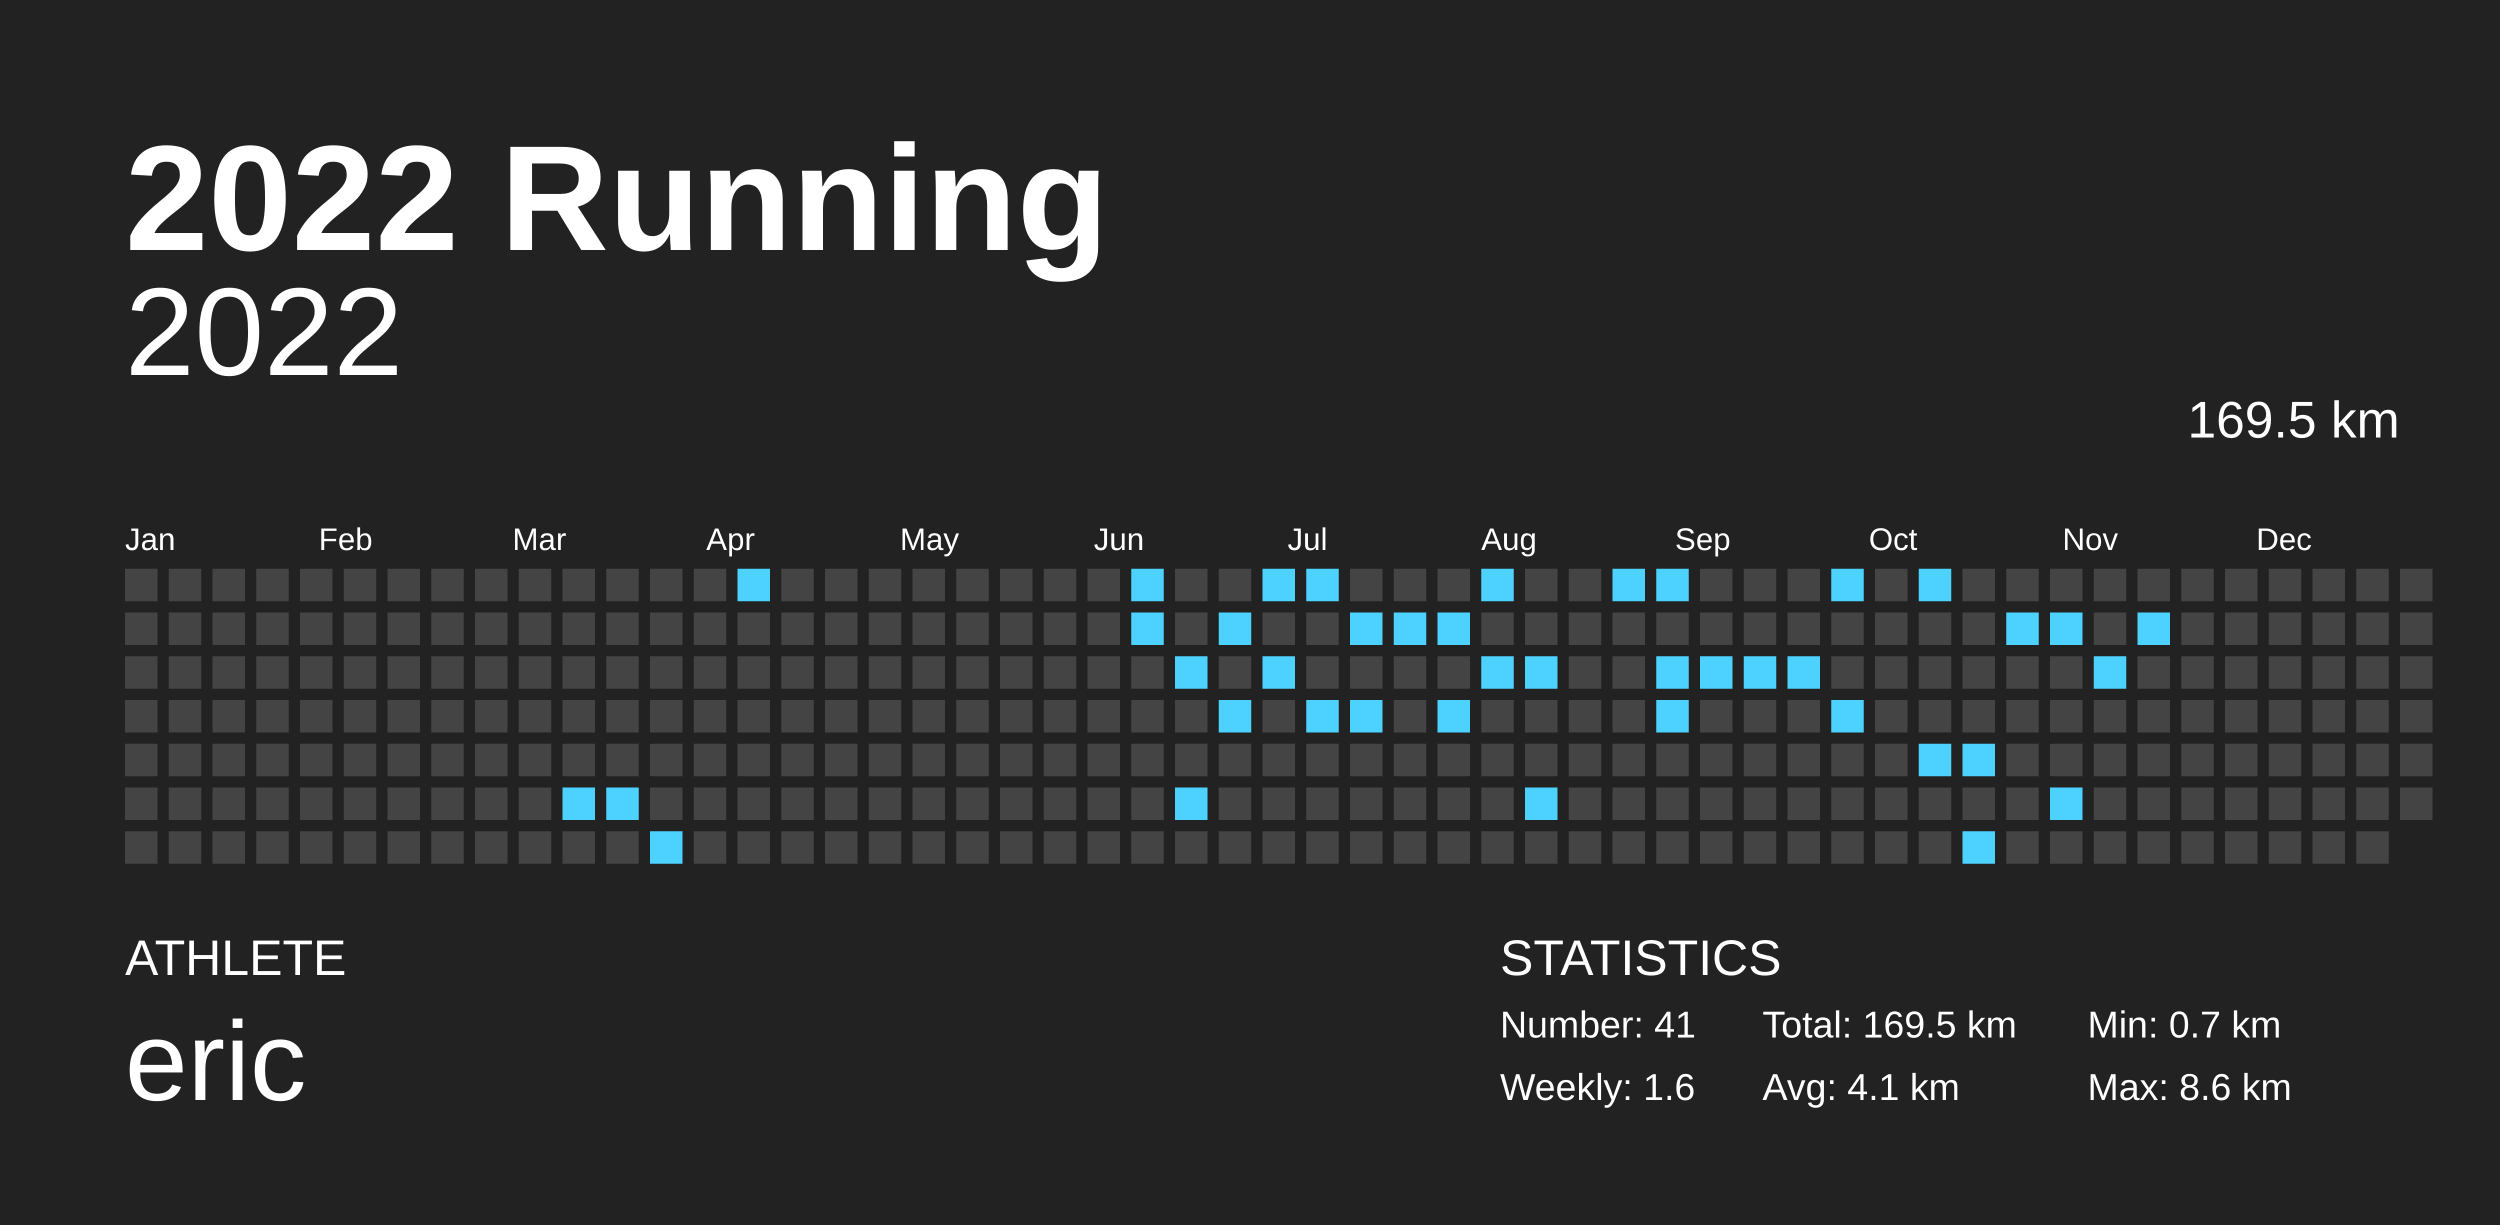
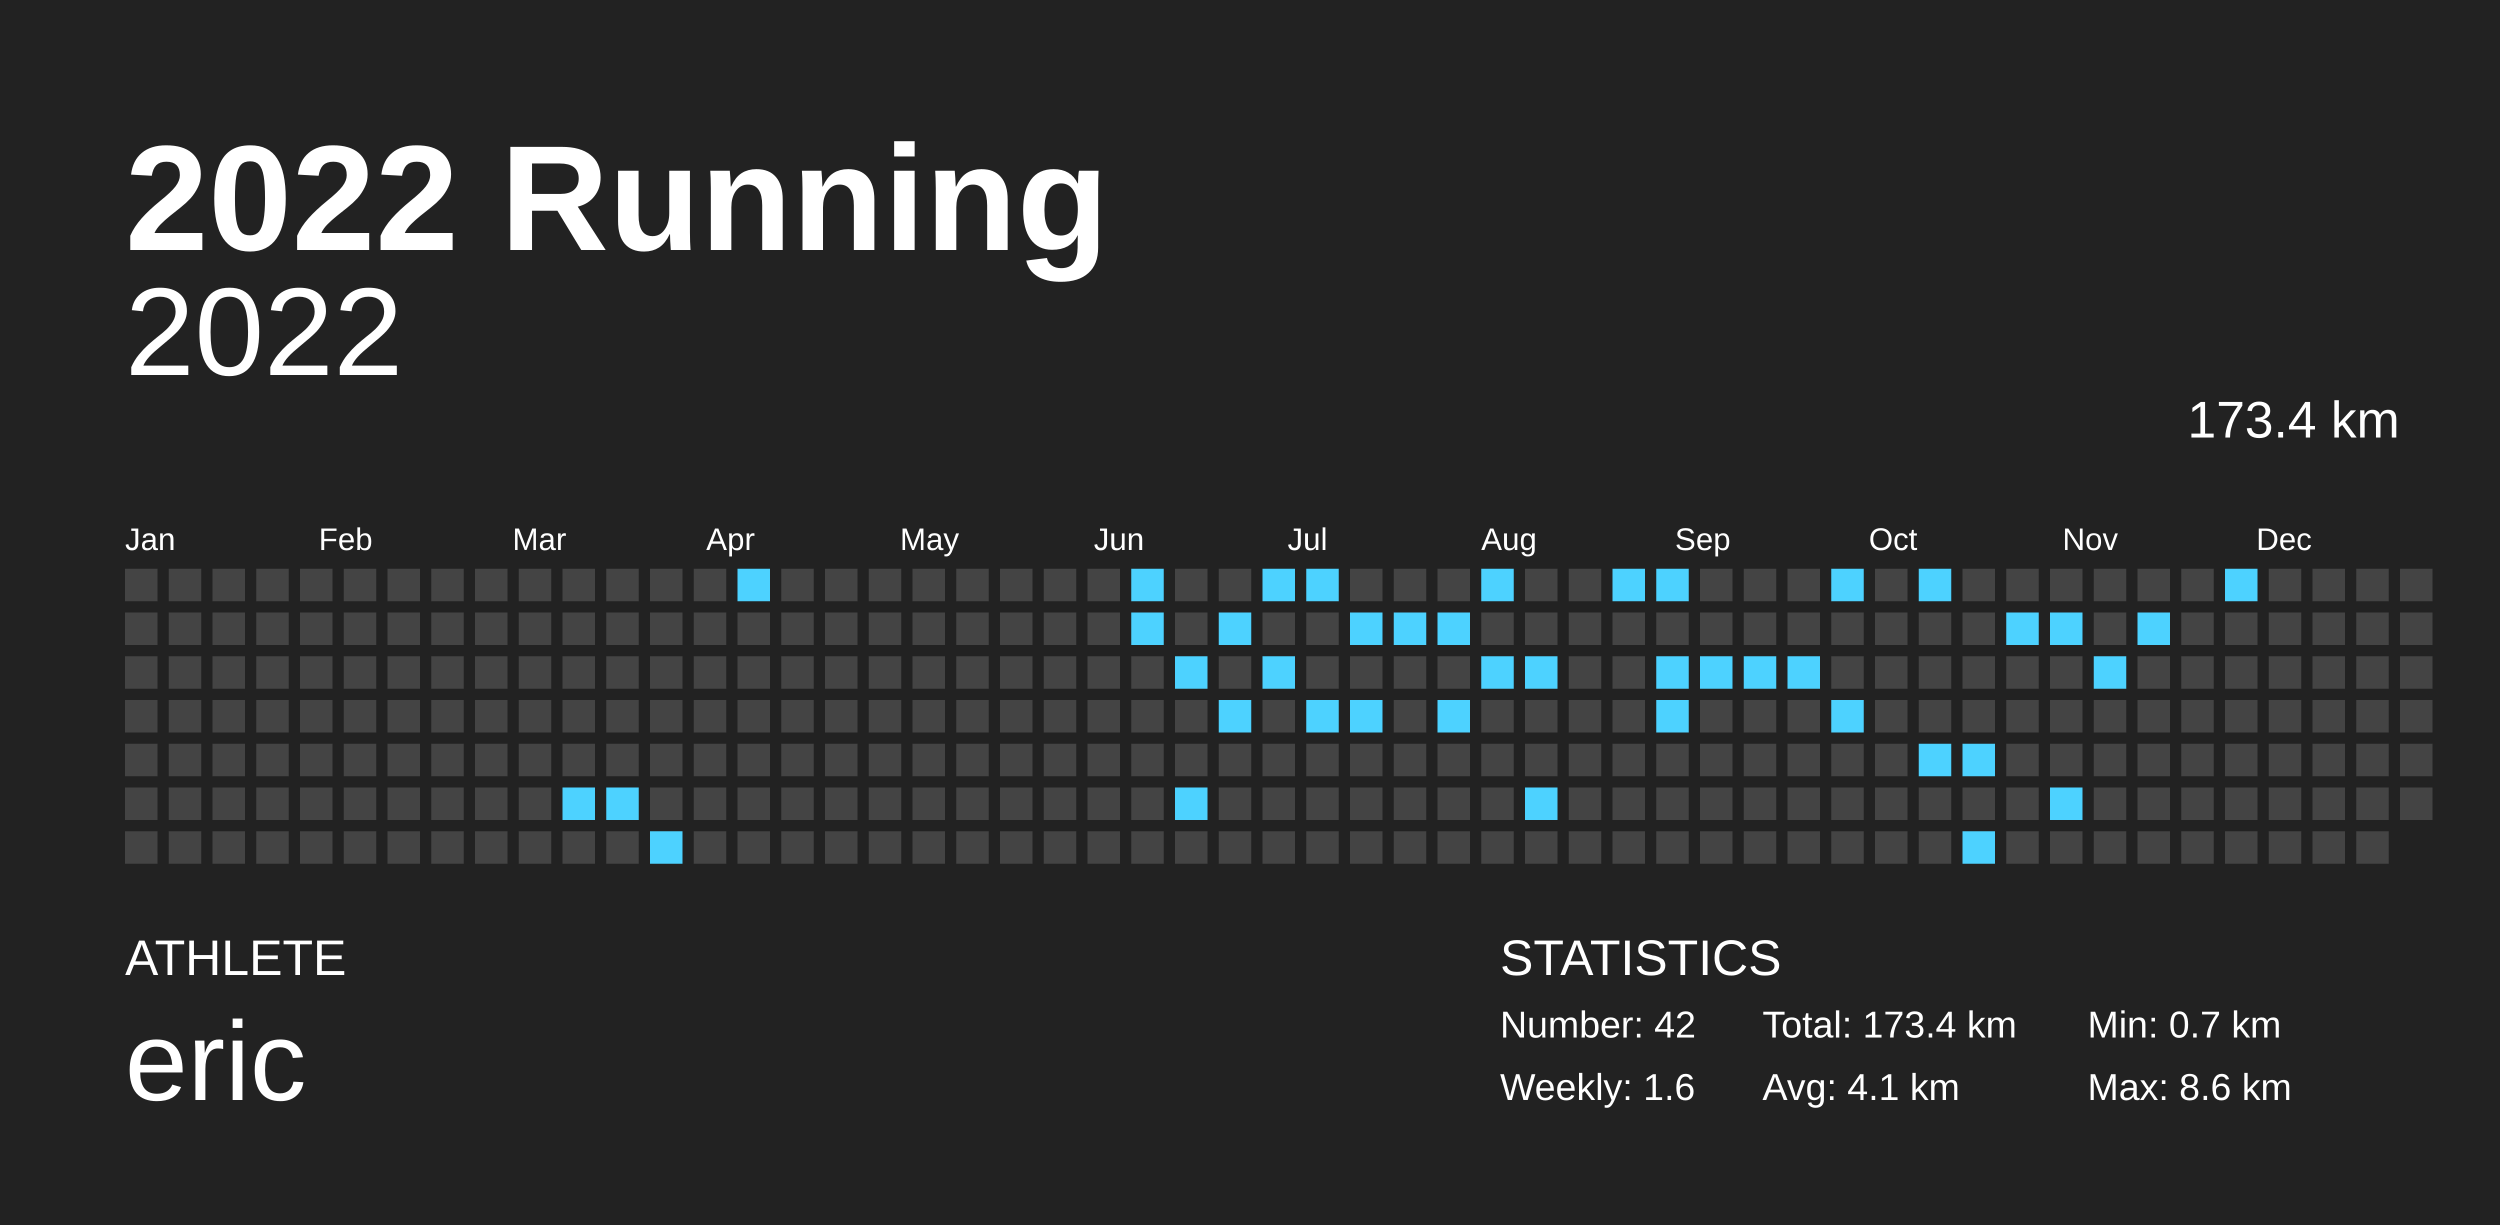
<svg xmlns="http://www.w3.org/2000/svg" baseProfile="full" height="98mm" version="1.1" viewBox="0,0,200,98" width="200mm">
  <defs />
  <rect fill="#222222" height="98" width="200" x="0" y="0" />
  <text fill="#FFFFFF" style="font-size:12px; font-family:Arial; font-weight:bold;" x="10" y="20">2022 Running</text>
  <text fill="#FFFFFF" style="font-size:4px; font-family:Arial" x="10" y="78">ATHLETE</text>
  <text fill="#FFFFFF" style="font-size:9px; font-family:Arial" x="10" y="88">eric</text>
  <text fill="#FFFFFF" style="font-size:4px; font-family:Arial" x="120" y="78">STATISTICS</text>
-   <text fill="#FFFFFF" style="font-size:3px; font-family:Arial" x="120" y="83">Number: 41</text>
+   <text fill="#FFFFFF" style="font-size:3px; font-family:Arial" x="120" y="83">Number: 42</text>
  <text fill="#FFFFFF" style="font-size:3px; font-family:Arial" x="120" y="88">Weekly: 1.6</text>
-   <text fill="#FFFFFF" style="font-size:3px; font-family:Arial" x="141" y="83">Total: 169.5 km</text>
+   <text fill="#FFFFFF" style="font-size:3px; font-family:Arial" x="141" y="83">Total: 173.4 km</text>
  <text fill="#FFFFFF" style="font-size:3px; font-family:Arial" x="141" y="88">Avg: 4.1 km</text>
  <text fill="#FFFFFF" style="font-size:3px; font-family:Arial" x="167" y="83">Min: 0.7 km</text>
  <text fill="#FFFFFF" style="font-size:3px; font-family:Arial" x="167" y="88">Max: 8.6 km</text>
  <text alignment-baseline="hanging" fill="#FFFFFF" style="font-size:10.0px; font-family:Arial;" x="10" y="30">2022</text>
-   <text alignment-baseline="hanging" fill="#FFFFFF" style="font-size:4.125px; font-family:Arial;" x="175" y="35">169.5 km</text>
+   <text alignment-baseline="hanging" fill="#FFFFFF" style="font-size:4.125px; font-family:Arial;" x="175" y="35">173.4 km</text>
  <text fill="#FFFFFF" style="font-size:2.5px; font-family:Arial" x="10.0" y="44">Jan</text>
  <text fill="#FFFFFF" style="font-size:2.5px; font-family:Arial" x="25.5" y="44">Feb</text>
  <text fill="#FFFFFF" style="font-size:2.5px; font-family:Arial" x="41.0" y="44">Mar</text>
  <text fill="#FFFFFF" style="font-size:2.5px; font-family:Arial" x="56.5" y="44">Apr</text>
  <text fill="#FFFFFF" style="font-size:2.5px; font-family:Arial" x="72.0" y="44">May</text>
  <text fill="#FFFFFF" style="font-size:2.5px; font-family:Arial" x="87.5" y="44">Jun</text>
  <text fill="#FFFFFF" style="font-size:2.5px; font-family:Arial" x="103.0" y="44">Jul</text>
  <text fill="#FFFFFF" style="font-size:2.5px; font-family:Arial" x="118.5" y="44">Aug</text>
  <text fill="#FFFFFF" style="font-size:2.5px; font-family:Arial" x="134.0" y="44">Sep</text>
  <text fill="#FFFFFF" style="font-size:2.5px; font-family:Arial" x="149.5" y="44">Oct</text>
  <text fill="#FFFFFF" style="font-size:2.5px; font-family:Arial" x="165.0" y="44">Nov</text>
  <text fill="#FFFFFF" style="font-size:2.5px; font-family:Arial" x="180.5" y="44">Dec</text>
  <rect fill="#444444" height="2.6" width="2.6" x="10.0" y="45.5" />
  <rect fill="#444444" height="2.6" width="2.6" x="10.0" y="49.0" />
  <rect fill="#444444" height="2.6" width="2.6" x="10.0" y="52.5" />
  <rect fill="#444444" height="2.6" width="2.6" x="10.0" y="56.0" />
  <rect fill="#444444" height="2.6" width="2.6" x="10.0" y="59.5" />
  <rect fill="#444444" height="2.6" width="2.6" x="10.0" y="63.0" />
  <rect fill="#444444" height="2.6" width="2.6" x="10.0" y="66.5" />
  <rect fill="#444444" height="2.6" width="2.6" x="13.5" y="45.5" />
  <rect fill="#444444" height="2.6" width="2.6" x="13.5" y="49.0" />
  <rect fill="#444444" height="2.6" width="2.6" x="13.5" y="52.5" />
  <rect fill="#444444" height="2.6" width="2.6" x="13.5" y="56.0" />
  <rect fill="#444444" height="2.6" width="2.6" x="13.5" y="59.5" />
  <rect fill="#444444" height="2.6" width="2.6" x="13.5" y="63.0" />
  <rect fill="#444444" height="2.6" width="2.6" x="13.5" y="66.5" />
  <rect fill="#444444" height="2.6" width="2.6" x="17.0" y="45.5" />
  <rect fill="#444444" height="2.6" width="2.6" x="17.0" y="49.0" />
  <rect fill="#444444" height="2.6" width="2.6" x="17.0" y="52.5" />
  <rect fill="#444444" height="2.6" width="2.6" x="17.0" y="56.0" />
  <rect fill="#444444" height="2.6" width="2.6" x="17.0" y="59.5" />
  <rect fill="#444444" height="2.6" width="2.6" x="17.0" y="63.0" />
  <rect fill="#444444" height="2.6" width="2.6" x="17.0" y="66.5" />
  <rect fill="#444444" height="2.6" width="2.6" x="20.5" y="45.5" />
  <rect fill="#444444" height="2.6" width="2.6" x="20.5" y="49.0" />
  <rect fill="#444444" height="2.6" width="2.6" x="20.5" y="52.5" />
  <rect fill="#444444" height="2.6" width="2.6" x="20.5" y="56.0" />
  <rect fill="#444444" height="2.6" width="2.6" x="20.5" y="59.5" />
  <rect fill="#444444" height="2.6" width="2.6" x="20.5" y="63.0" />
  <rect fill="#444444" height="2.6" width="2.6" x="20.5" y="66.5" />
  <rect fill="#444444" height="2.6" width="2.6" x="24.0" y="45.5" />
  <rect fill="#444444" height="2.6" width="2.6" x="24.0" y="49.0" />
  <rect fill="#444444" height="2.6" width="2.6" x="24.0" y="52.5" />
  <rect fill="#444444" height="2.6" width="2.6" x="24.0" y="56.0" />
  <rect fill="#444444" height="2.6" width="2.6" x="24.0" y="59.5" />
  <rect fill="#444444" height="2.6" width="2.6" x="24.0" y="63.0" />
  <rect fill="#444444" height="2.6" width="2.6" x="24.0" y="66.5" />
  <rect fill="#444444" height="2.6" width="2.6" x="27.5" y="45.5" />
  <rect fill="#444444" height="2.6" width="2.6" x="27.5" y="49.0" />
  <rect fill="#444444" height="2.6" width="2.6" x="27.5" y="52.5" />
  <rect fill="#444444" height="2.6" width="2.6" x="27.5" y="56.0" />
  <rect fill="#444444" height="2.6" width="2.6" x="27.5" y="59.5" />
  <rect fill="#444444" height="2.6" width="2.6" x="27.5" y="63.0" />
  <rect fill="#444444" height="2.6" width="2.6" x="27.5" y="66.5" />
  <rect fill="#444444" height="2.6" width="2.6" x="31.0" y="45.5" />
  <rect fill="#444444" height="2.6" width="2.6" x="31.0" y="49.0" />
  <rect fill="#444444" height="2.6" width="2.6" x="31.0" y="52.5" />
  <rect fill="#444444" height="2.6" width="2.6" x="31.0" y="56.0" />
  <rect fill="#444444" height="2.6" width="2.6" x="31.0" y="59.5" />
  <rect fill="#444444" height="2.6" width="2.6" x="31.0" y="63.0" />
  <rect fill="#444444" height="2.6" width="2.6" x="31.0" y="66.5" />
  <rect fill="#444444" height="2.6" width="2.6" x="34.5" y="45.5" />
  <rect fill="#444444" height="2.6" width="2.6" x="34.5" y="49.0" />
  <rect fill="#444444" height="2.6" width="2.6" x="34.5" y="52.5" />
  <rect fill="#444444" height="2.6" width="2.6" x="34.5" y="56.0" />
  <rect fill="#444444" height="2.6" width="2.6" x="34.5" y="59.5" />
  <rect fill="#444444" height="2.6" width="2.6" x="34.5" y="63.0" />
  <rect fill="#444444" height="2.6" width="2.6" x="34.5" y="66.5" />
  <rect fill="#444444" height="2.6" width="2.6" x="38.0" y="45.5" />
  <rect fill="#444444" height="2.6" width="2.6" x="38.0" y="49.0" />
  <rect fill="#444444" height="2.6" width="2.6" x="38.0" y="52.5" />
  <rect fill="#444444" height="2.6" width="2.6" x="38.0" y="56.0" />
  <rect fill="#444444" height="2.6" width="2.6" x="38.0" y="59.5" />
  <rect fill="#444444" height="2.6" width="2.6" x="38.0" y="63.0" />
  <rect fill="#444444" height="2.6" width="2.6" x="38.0" y="66.5" />
  <rect fill="#444444" height="2.6" width="2.6" x="41.5" y="45.5" />
  <rect fill="#444444" height="2.6" width="2.6" x="41.5" y="49.0" />
  <rect fill="#444444" height="2.6" width="2.6" x="41.5" y="52.5" />
  <rect fill="#444444" height="2.6" width="2.6" x="41.5" y="56.0" />
  <rect fill="#444444" height="2.6" width="2.6" x="41.5" y="59.5" />
  <rect fill="#444444" height="2.6" width="2.6" x="41.5" y="63.0" />
  <rect fill="#444444" height="2.6" width="2.6" x="41.5" y="66.5" />
  <rect fill="#444444" height="2.6" width="2.6" x="45.0" y="45.5" />
  <rect fill="#444444" height="2.6" width="2.6" x="45.0" y="49.0" />
  <rect fill="#444444" height="2.6" width="2.6" x="45.0" y="52.5" />
  <rect fill="#444444" height="2.6" width="2.6" x="45.0" y="56.0" />
  <rect fill="#444444" height="2.6" width="2.6" x="45.0" y="59.5" />
  <rect fill="#4dd2ff" height="2.6" width="2.6" x="45.0" y="63.0" />
  <rect fill="#444444" height="2.6" width="2.6" x="45.0" y="66.5" />
  <rect fill="#444444" height="2.6" width="2.6" x="48.5" y="45.5" />
  <rect fill="#444444" height="2.6" width="2.6" x="48.5" y="49.0" />
  <rect fill="#444444" height="2.6" width="2.6" x="48.5" y="52.5" />
  <rect fill="#444444" height="2.6" width="2.6" x="48.5" y="56.0" />
  <rect fill="#444444" height="2.6" width="2.6" x="48.5" y="59.5" />
  <rect fill="#4dd2ff" height="2.6" width="2.6" x="48.5" y="63.0" />
  <rect fill="#444444" height="2.6" width="2.6" x="48.5" y="66.5" />
  <rect fill="#444444" height="2.6" width="2.6" x="52.0" y="45.5" />
  <rect fill="#444444" height="2.6" width="2.6" x="52.0" y="49.0" />
  <rect fill="#444444" height="2.6" width="2.6" x="52.0" y="52.5" />
  <rect fill="#444444" height="2.6" width="2.6" x="52.0" y="56.0" />
  <rect fill="#444444" height="2.6" width="2.6" x="52.0" y="59.5" />
  <rect fill="#444444" height="2.6" width="2.6" x="52.0" y="63.0" />
  <rect fill="#4dd2ff" height="2.6" width="2.6" x="52.0" y="66.5" />
  <rect fill="#444444" height="2.6" width="2.6" x="55.5" y="45.5" />
  <rect fill="#444444" height="2.6" width="2.6" x="55.5" y="49.0" />
  <rect fill="#444444" height="2.6" width="2.6" x="55.5" y="52.5" />
  <rect fill="#444444" height="2.6" width="2.6" x="55.5" y="56.0" />
  <rect fill="#444444" height="2.6" width="2.6" x="55.5" y="59.5" />
  <rect fill="#444444" height="2.6" width="2.6" x="55.5" y="63.0" />
  <rect fill="#444444" height="2.6" width="2.6" x="55.5" y="66.5" />
  <rect fill="#4dd2ff" height="2.6" width="2.6" x="59.0" y="45.5" />
  <rect fill="#444444" height="2.6" width="2.6" x="59.0" y="49.0" />
  <rect fill="#444444" height="2.6" width="2.6" x="59.0" y="52.5" />
  <rect fill="#444444" height="2.6" width="2.6" x="59.0" y="56.0" />
  <rect fill="#444444" height="2.6" width="2.6" x="59.0" y="59.5" />
  <rect fill="#444444" height="2.6" width="2.6" x="59.0" y="63.0" />
  <rect fill="#444444" height="2.6" width="2.6" x="59.0" y="66.5" />
  <rect fill="#444444" height="2.6" width="2.6" x="62.5" y="45.5" />
  <rect fill="#444444" height="2.6" width="2.6" x="62.5" y="49.0" />
  <rect fill="#444444" height="2.6" width="2.6" x="62.5" y="52.5" />
  <rect fill="#444444" height="2.6" width="2.6" x="62.5" y="56.0" />
  <rect fill="#444444" height="2.6" width="2.6" x="62.5" y="59.5" />
  <rect fill="#444444" height="2.6" width="2.6" x="62.5" y="63.0" />
  <rect fill="#444444" height="2.6" width="2.6" x="62.5" y="66.5" />
  <rect fill="#444444" height="2.6" width="2.6" x="66.0" y="45.5" />
  <rect fill="#444444" height="2.6" width="2.6" x="66.0" y="49.0" />
  <rect fill="#444444" height="2.6" width="2.6" x="66.0" y="52.5" />
  <rect fill="#444444" height="2.6" width="2.6" x="66.0" y="56.0" />
  <rect fill="#444444" height="2.6" width="2.6" x="66.0" y="59.5" />
  <rect fill="#444444" height="2.6" width="2.6" x="66.0" y="63.0" />
  <rect fill="#444444" height="2.6" width="2.6" x="66.0" y="66.5" />
  <rect fill="#444444" height="2.6" width="2.6" x="69.5" y="45.5" />
  <rect fill="#444444" height="2.6" width="2.6" x="69.5" y="49.0" />
  <rect fill="#444444" height="2.6" width="2.6" x="69.5" y="52.5" />
  <rect fill="#444444" height="2.6" width="2.6" x="69.5" y="56.0" />
  <rect fill="#444444" height="2.6" width="2.6" x="69.5" y="59.5" />
  <rect fill="#444444" height="2.6" width="2.6" x="69.5" y="63.0" />
  <rect fill="#444444" height="2.6" width="2.6" x="69.5" y="66.5" />
  <rect fill="#444444" height="2.6" width="2.6" x="73.0" y="45.5" />
  <rect fill="#444444" height="2.6" width="2.6" x="73.0" y="49.0" />
  <rect fill="#444444" height="2.6" width="2.6" x="73.0" y="52.5" />
  <rect fill="#444444" height="2.6" width="2.6" x="73.0" y="56.0" />
  <rect fill="#444444" height="2.6" width="2.6" x="73.0" y="59.5" />
  <rect fill="#444444" height="2.6" width="2.6" x="73.0" y="63.0" />
  <rect fill="#444444" height="2.6" width="2.6" x="73.0" y="66.5" />
  <rect fill="#444444" height="2.6" width="2.6" x="76.5" y="45.5" />
  <rect fill="#444444" height="2.6" width="2.6" x="76.5" y="49.0" />
  <rect fill="#444444" height="2.6" width="2.6" x="76.5" y="52.5" />
  <rect fill="#444444" height="2.6" width="2.6" x="76.5" y="56.0" />
  <rect fill="#444444" height="2.6" width="2.6" x="76.5" y="59.5" />
  <rect fill="#444444" height="2.6" width="2.6" x="76.5" y="63.0" />
  <rect fill="#444444" height="2.6" width="2.6" x="76.5" y="66.5" />
  <rect fill="#444444" height="2.6" width="2.6" x="80.0" y="45.5" />
  <rect fill="#444444" height="2.6" width="2.6" x="80.0" y="49.0" />
  <rect fill="#444444" height="2.6" width="2.6" x="80.0" y="52.5" />
  <rect fill="#444444" height="2.6" width="2.6" x="80.0" y="56.0" />
  <rect fill="#444444" height="2.6" width="2.6" x="80.0" y="59.5" />
  <rect fill="#444444" height="2.6" width="2.6" x="80.0" y="63.0" />
  <rect fill="#444444" height="2.6" width="2.6" x="80.0" y="66.5" />
  <rect fill="#444444" height="2.6" width="2.6" x="83.5" y="45.5" />
  <rect fill="#444444" height="2.6" width="2.6" x="83.5" y="49.0" />
  <rect fill="#444444" height="2.6" width="2.6" x="83.5" y="52.5" />
  <rect fill="#444444" height="2.6" width="2.6" x="83.5" y="56.0" />
  <rect fill="#444444" height="2.6" width="2.6" x="83.5" y="59.5" />
  <rect fill="#444444" height="2.6" width="2.6" x="83.5" y="63.0" />
  <rect fill="#444444" height="2.6" width="2.6" x="83.5" y="66.5" />
  <rect fill="#444444" height="2.6" width="2.6" x="87.0" y="45.5" />
  <rect fill="#444444" height="2.6" width="2.6" x="87.0" y="49.0" />
  <rect fill="#444444" height="2.6" width="2.6" x="87.0" y="52.5" />
  <rect fill="#444444" height="2.6" width="2.6" x="87.0" y="56.0" />
  <rect fill="#444444" height="2.6" width="2.6" x="87.0" y="59.5" />
  <rect fill="#444444" height="2.6" width="2.6" x="87.0" y="63.0" />
  <rect fill="#444444" height="2.6" width="2.6" x="87.0" y="66.5" />
  <rect fill="#4dd2ff" height="2.6" width="2.6" x="90.5" y="45.5" />
  <rect fill="#4dd2ff" height="2.6" width="2.6" x="90.5" y="49.0" />
  <rect fill="#444444" height="2.6" width="2.6" x="90.5" y="52.5" />
  <rect fill="#444444" height="2.6" width="2.6" x="90.5" y="56.0" />
  <rect fill="#444444" height="2.6" width="2.6" x="90.5" y="59.5" />
  <rect fill="#444444" height="2.6" width="2.6" x="90.5" y="63.0" />
  <rect fill="#444444" height="2.6" width="2.6" x="90.5" y="66.5" />
  <rect fill="#444444" height="2.6" width="2.6" x="94.0" y="45.5" />
  <rect fill="#444444" height="2.6" width="2.6" x="94.0" y="49.0" />
  <rect fill="#4dd2ff" height="2.6" width="2.6" x="94.0" y="52.5" />
  <rect fill="#444444" height="2.6" width="2.6" x="94.0" y="56.0" />
  <rect fill="#444444" height="2.6" width="2.6" x="94.0" y="59.5" />
  <rect fill="#4dd2ff" height="2.6" width="2.6" x="94.0" y="63.0" />
  <rect fill="#444444" height="2.6" width="2.6" x="94.0" y="66.5" />
  <rect fill="#444444" height="2.6" width="2.6" x="97.5" y="45.5" />
  <rect fill="#4dd2ff" height="2.6" width="2.6" x="97.5" y="49.0" />
  <rect fill="#444444" height="2.6" width="2.6" x="97.5" y="52.5" />
  <rect fill="#4dd2ff" height="2.6" width="2.6" x="97.5" y="56.0" />
  <rect fill="#444444" height="2.6" width="2.6" x="97.5" y="59.5" />
  <rect fill="#444444" height="2.6" width="2.6" x="97.5" y="63.0" />
  <rect fill="#444444" height="2.6" width="2.6" x="97.5" y="66.5" />
  <rect fill="#4dd2ff" height="2.6" width="2.6" x="101.0" y="45.5" />
  <rect fill="#444444" height="2.6" width="2.6" x="101.0" y="49.0" />
  <rect fill="#4dd2ff" height="2.6" width="2.6" x="101.0" y="52.5" />
  <rect fill="#444444" height="2.6" width="2.6" x="101.0" y="56.0" />
  <rect fill="#444444" height="2.6" width="2.6" x="101.0" y="59.5" />
  <rect fill="#444444" height="2.6" width="2.6" x="101.0" y="63.0" />
  <rect fill="#444444" height="2.6" width="2.6" x="101.0" y="66.5" />
  <rect fill="#4dd2ff" height="2.6" width="2.6" x="104.5" y="45.5" />
  <rect fill="#444444" height="2.6" width="2.6" x="104.5" y="49.0" />
  <rect fill="#444444" height="2.6" width="2.6" x="104.5" y="52.5" />
  <rect fill="#4dd2ff" height="2.6" width="2.6" x="104.5" y="56.0" />
  <rect fill="#444444" height="2.6" width="2.6" x="104.5" y="59.5" />
  <rect fill="#444444" height="2.6" width="2.6" x="104.5" y="63.0" />
  <rect fill="#444444" height="2.6" width="2.6" x="104.5" y="66.5" />
  <rect fill="#444444" height="2.6" width="2.6" x="108.0" y="45.5" />
  <rect fill="#4dd2ff" height="2.6" width="2.6" x="108.0" y="49.0" />
  <rect fill="#444444" height="2.6" width="2.6" x="108.0" y="52.5" />
  <rect fill="#4dd2ff" height="2.6" width="2.6" x="108.0" y="56.0" />
  <rect fill="#444444" height="2.6" width="2.6" x="108.0" y="59.5" />
  <rect fill="#444444" height="2.6" width="2.6" x="108.0" y="63.0" />
  <rect fill="#444444" height="2.6" width="2.6" x="108.0" y="66.5" />
  <rect fill="#444444" height="2.6" width="2.6" x="111.5" y="45.5" />
  <rect fill="#4dd2ff" height="2.6" width="2.6" x="111.5" y="49.0" />
  <rect fill="#444444" height="2.6" width="2.6" x="111.5" y="52.5" />
  <rect fill="#444444" height="2.6" width="2.6" x="111.5" y="56.0" />
  <rect fill="#444444" height="2.6" width="2.6" x="111.5" y="59.5" />
  <rect fill="#444444" height="2.6" width="2.6" x="111.5" y="63.0" />
  <rect fill="#444444" height="2.6" width="2.6" x="111.5" y="66.5" />
  <rect fill="#444444" height="2.6" width="2.6" x="115.0" y="45.5" />
  <rect fill="#4dd2ff" height="2.6" width="2.6" x="115.0" y="49.0" />
  <rect fill="#444444" height="2.6" width="2.6" x="115.0" y="52.5" />
  <rect fill="#4dd2ff" height="2.6" width="2.6" x="115.0" y="56.0" />
  <rect fill="#444444" height="2.6" width="2.6" x="115.0" y="59.5" />
  <rect fill="#444444" height="2.6" width="2.6" x="115.0" y="63.0" />
  <rect fill="#444444" height="2.6" width="2.6" x="115.0" y="66.5" />
  <rect fill="#4dd2ff" height="2.6" width="2.6" x="118.5" y="45.5" />
  <rect fill="#444444" height="2.6" width="2.6" x="118.5" y="49.0" />
  <rect fill="#4dd2ff" height="2.6" width="2.6" x="118.5" y="52.5" />
  <rect fill="#444444" height="2.6" width="2.6" x="118.5" y="56.0" />
  <rect fill="#444444" height="2.6" width="2.6" x="118.5" y="59.5" />
  <rect fill="#444444" height="2.6" width="2.6" x="118.5" y="63.0" />
  <rect fill="#444444" height="2.6" width="2.6" x="118.5" y="66.5" />
  <rect fill="#444444" height="2.6" width="2.6" x="122.0" y="45.5" />
  <rect fill="#444444" height="2.6" width="2.6" x="122.0" y="49.0" />
  <rect fill="#4dd2ff" height="2.6" width="2.6" x="122.0" y="52.5" />
  <rect fill="#444444" height="2.6" width="2.6" x="122.0" y="56.0" />
  <rect fill="#444444" height="2.6" width="2.6" x="122.0" y="59.5" />
  <rect fill="#4dd2ff" height="2.6" width="2.6" x="122.0" y="63.0" />
  <rect fill="#444444" height="2.6" width="2.6" x="122.0" y="66.5" />
  <rect fill="#444444" height="2.6" width="2.6" x="125.5" y="45.5" />
  <rect fill="#444444" height="2.6" width="2.6" x="125.5" y="49.0" />
  <rect fill="#444444" height="2.6" width="2.6" x="125.5" y="52.5" />
  <rect fill="#444444" height="2.6" width="2.6" x="125.5" y="56.0" />
  <rect fill="#444444" height="2.6" width="2.6" x="125.5" y="59.5" />
  <rect fill="#444444" height="2.6" width="2.6" x="125.5" y="63.0" />
  <rect fill="#444444" height="2.6" width="2.6" x="125.5" y="66.5" />
  <rect fill="#4dd2ff" height="2.6" width="2.6" x="129.0" y="45.5" />
  <rect fill="#444444" height="2.6" width="2.6" x="129.0" y="49.0" />
  <rect fill="#444444" height="2.6" width="2.6" x="129.0" y="52.5" />
  <rect fill="#444444" height="2.6" width="2.6" x="129.0" y="56.0" />
  <rect fill="#444444" height="2.6" width="2.6" x="129.0" y="59.5" />
  <rect fill="#444444" height="2.6" width="2.6" x="129.0" y="63.0" />
  <rect fill="#444444" height="2.6" width="2.6" x="129.0" y="66.5" />
  <rect fill="#4dd2ff" height="2.6" width="2.6" x="132.5" y="45.5" />
  <rect fill="#444444" height="2.6" width="2.6" x="132.5" y="49.0" />
  <rect fill="#4dd2ff" height="2.6" width="2.6" x="132.5" y="52.5" />
  <rect fill="#4dd2ff" height="2.6" width="2.6" x="132.5" y="56.0" />
  <rect fill="#444444" height="2.6" width="2.6" x="132.5" y="59.5" />
  <rect fill="#444444" height="2.6" width="2.6" x="132.5" y="63.0" />
  <rect fill="#444444" height="2.6" width="2.6" x="132.5" y="66.5" />
  <rect fill="#444444" height="2.6" width="2.6" x="136.0" y="45.5" />
  <rect fill="#444444" height="2.6" width="2.6" x="136.0" y="49.0" />
  <rect fill="#4dd2ff" height="2.6" width="2.6" x="136.0" y="52.5" />
  <rect fill="#444444" height="2.6" width="2.6" x="136.0" y="56.0" />
  <rect fill="#444444" height="2.6" width="2.6" x="136.0" y="59.5" />
  <rect fill="#444444" height="2.6" width="2.6" x="136.0" y="63.0" />
  <rect fill="#444444" height="2.6" width="2.6" x="136.0" y="66.5" />
  <rect fill="#444444" height="2.6" width="2.6" x="139.5" y="45.5" />
  <rect fill="#444444" height="2.6" width="2.6" x="139.5" y="49.0" />
  <rect fill="#4dd2ff" height="2.6" width="2.6" x="139.5" y="52.5" />
  <rect fill="#444444" height="2.6" width="2.6" x="139.5" y="56.0" />
  <rect fill="#444444" height="2.6" width="2.6" x="139.5" y="59.5" />
  <rect fill="#444444" height="2.6" width="2.6" x="139.5" y="63.0" />
  <rect fill="#444444" height="2.6" width="2.6" x="139.5" y="66.5" />
  <rect fill="#444444" height="2.6" width="2.6" x="143.0" y="45.5" />
  <rect fill="#444444" height="2.6" width="2.6" x="143.0" y="49.0" />
  <rect fill="#4dd2ff" height="2.6" width="2.6" x="143.0" y="52.5" />
  <rect fill="#444444" height="2.6" width="2.6" x="143.0" y="56.0" />
  <rect fill="#444444" height="2.6" width="2.6" x="143.0" y="59.5" />
  <rect fill="#444444" height="2.6" width="2.6" x="143.0" y="63.0" />
  <rect fill="#444444" height="2.6" width="2.6" x="143.0" y="66.5" />
  <rect fill="#4dd2ff" height="2.6" width="2.6" x="146.5" y="45.5" />
  <rect fill="#444444" height="2.6" width="2.6" x="146.5" y="49.0" />
  <rect fill="#444444" height="2.6" width="2.6" x="146.5" y="52.5" />
  <rect fill="#4dd2ff" height="2.6" width="2.6" x="146.5" y="56.0" />
  <rect fill="#444444" height="2.6" width="2.6" x="146.5" y="59.5" />
  <rect fill="#444444" height="2.6" width="2.6" x="146.5" y="63.0" />
  <rect fill="#444444" height="2.6" width="2.6" x="146.5" y="66.5" />
  <rect fill="#444444" height="2.6" width="2.6" x="150.0" y="45.5" />
  <rect fill="#444444" height="2.6" width="2.6" x="150.0" y="49.0" />
  <rect fill="#444444" height="2.6" width="2.6" x="150.0" y="52.5" />
  <rect fill="#444444" height="2.6" width="2.6" x="150.0" y="56.0" />
  <rect fill="#444444" height="2.6" width="2.6" x="150.0" y="59.5" />
  <rect fill="#444444" height="2.6" width="2.6" x="150.0" y="63.0" />
  <rect fill="#444444" height="2.6" width="2.6" x="150.0" y="66.5" />
  <rect fill="#4dd2ff" height="2.6" width="2.6" x="153.5" y="45.5" />
  <rect fill="#444444" height="2.6" width="2.6" x="153.5" y="49.0" />
  <rect fill="#444444" height="2.6" width="2.6" x="153.5" y="52.5" />
  <rect fill="#444444" height="2.6" width="2.6" x="153.5" y="56.0" />
  <rect fill="#4dd2ff" height="2.6" width="2.6" x="153.5" y="59.5" />
  <rect fill="#444444" height="2.6" width="2.6" x="153.5" y="63.0" />
  <rect fill="#444444" height="2.6" width="2.6" x="153.5" y="66.5" />
  <rect fill="#444444" height="2.6" width="2.6" x="157.0" y="45.5" />
  <rect fill="#444444" height="2.6" width="2.6" x="157.0" y="49.0" />
  <rect fill="#444444" height="2.6" width="2.6" x="157.0" y="52.5" />
  <rect fill="#444444" height="2.6" width="2.6" x="157.0" y="56.0" />
  <rect fill="#4dd2ff" height="2.6" width="2.6" x="157.0" y="59.5" />
  <rect fill="#444444" height="2.6" width="2.6" x="157.0" y="63.0" />
  <rect fill="#4dd2ff" height="2.6" width="2.6" x="157.0" y="66.5" />
  <rect fill="#444444" height="2.6" width="2.6" x="160.5" y="45.5" />
  <rect fill="#4dd2ff" height="2.6" width="2.6" x="160.5" y="49.0" />
  <rect fill="#444444" height="2.6" width="2.6" x="160.5" y="52.5" />
  <rect fill="#444444" height="2.6" width="2.6" x="160.5" y="56.0" />
  <rect fill="#444444" height="2.6" width="2.6" x="160.5" y="59.5" />
  <rect fill="#444444" height="2.6" width="2.6" x="160.5" y="63.0" />
  <rect fill="#444444" height="2.6" width="2.6" x="160.5" y="66.5" />
  <rect fill="#444444" height="2.6" width="2.6" x="164.0" y="45.5" />
  <rect fill="#4dd2ff" height="2.6" width="2.6" x="164.0" y="49.0" />
  <rect fill="#444444" height="2.6" width="2.6" x="164.0" y="52.5" />
  <rect fill="#444444" height="2.6" width="2.6" x="164.0" y="56.0" />
  <rect fill="#444444" height="2.6" width="2.6" x="164.0" y="59.5" />
  <rect fill="#4dd2ff" height="2.6" width="2.6" x="164.0" y="63.0" />
  <rect fill="#444444" height="2.6" width="2.6" x="164.0" y="66.5" />
  <rect fill="#444444" height="2.6" width="2.6" x="167.5" y="45.5" />
  <rect fill="#444444" height="2.6" width="2.6" x="167.5" y="49.0" />
  <rect fill="#4dd2ff" height="2.6" width="2.6" x="167.5" y="52.5" />
  <rect fill="#444444" height="2.6" width="2.6" x="167.5" y="56.0" />
  <rect fill="#444444" height="2.6" width="2.6" x="167.5" y="59.5" />
  <rect fill="#444444" height="2.6" width="2.6" x="167.5" y="63.0" />
  <rect fill="#444444" height="2.6" width="2.6" x="167.5" y="66.5" />
  <rect fill="#444444" height="2.6" width="2.6" x="171.0" y="45.5" />
  <rect fill="#4dd2ff" height="2.6" width="2.6" x="171.0" y="49.0" />
  <rect fill="#444444" height="2.6" width="2.6" x="171.0" y="52.5" />
  <rect fill="#444444" height="2.6" width="2.6" x="171.0" y="56.0" />
  <rect fill="#444444" height="2.6" width="2.6" x="171.0" y="59.5" />
  <rect fill="#444444" height="2.6" width="2.6" x="171.0" y="63.0" />
  <rect fill="#444444" height="2.6" width="2.6" x="171.0" y="66.5" />
  <rect fill="#444444" height="2.6" width="2.6" x="174.5" y="45.5" />
  <rect fill="#444444" height="2.6" width="2.6" x="174.5" y="49.0" />
  <rect fill="#444444" height="2.6" width="2.6" x="174.5" y="52.5" />
  <rect fill="#444444" height="2.6" width="2.6" x="174.5" y="56.0" />
  <rect fill="#444444" height="2.6" width="2.6" x="174.5" y="59.5" />
  <rect fill="#444444" height="2.6" width="2.6" x="174.5" y="63.0" />
  <rect fill="#444444" height="2.6" width="2.6" x="174.5" y="66.5" />
-   <rect fill="#444444" height="2.6" width="2.6" x="178.0" y="45.5" />
+   <rect fill="#4dd2ff" height="2.6" width="2.6" x="178.0" y="45.5" />
  <rect fill="#444444" height="2.6" width="2.6" x="178.0" y="49.0" />
  <rect fill="#444444" height="2.6" width="2.6" x="178.0" y="52.5" />
  <rect fill="#444444" height="2.6" width="2.6" x="178.0" y="56.0" />
  <rect fill="#444444" height="2.6" width="2.6" x="178.0" y="59.5" />
  <rect fill="#444444" height="2.6" width="2.6" x="178.0" y="63.0" />
  <rect fill="#444444" height="2.6" width="2.6" x="178.0" y="66.5" />
  <rect fill="#444444" height="2.6" width="2.6" x="181.5" y="45.5" />
  <rect fill="#444444" height="2.6" width="2.6" x="181.5" y="49.0" />
  <rect fill="#444444" height="2.6" width="2.6" x="181.5" y="52.5" />
  <rect fill="#444444" height="2.6" width="2.6" x="181.5" y="56.0" />
  <rect fill="#444444" height="2.6" width="2.6" x="181.5" y="59.5" />
  <rect fill="#444444" height="2.6" width="2.6" x="181.5" y="63.0" />
  <rect fill="#444444" height="2.6" width="2.6" x="181.5" y="66.5" />
  <rect fill="#444444" height="2.6" width="2.6" x="185.0" y="45.5" />
  <rect fill="#444444" height="2.6" width="2.6" x="185.0" y="49.0" />
  <rect fill="#444444" height="2.6" width="2.6" x="185.0" y="52.5" />
  <rect fill="#444444" height="2.6" width="2.6" x="185.0" y="56.0" />
  <rect fill="#444444" height="2.6" width="2.6" x="185.0" y="59.5" />
  <rect fill="#444444" height="2.6" width="2.6" x="185.0" y="63.0" />
  <rect fill="#444444" height="2.6" width="2.6" x="185.0" y="66.5" />
  <rect fill="#444444" height="2.6" width="2.6" x="188.5" y="45.5" />
  <rect fill="#444444" height="2.6" width="2.6" x="188.5" y="49.0" />
  <rect fill="#444444" height="2.6" width="2.6" x="188.5" y="52.5" />
  <rect fill="#444444" height="2.6" width="2.6" x="188.5" y="56.0" />
  <rect fill="#444444" height="2.6" width="2.6" x="188.5" y="59.5" />
  <rect fill="#444444" height="2.6" width="2.6" x="188.5" y="63.0" />
  <rect fill="#444444" height="2.6" width="2.6" x="188.5" y="66.5" />
  <rect fill="#444444" height="2.6" width="2.6" x="192.0" y="45.5" />
  <rect fill="#444444" height="2.6" width="2.6" x="192.0" y="49.0" />
  <rect fill="#444444" height="2.6" width="2.6" x="192.0" y="52.5" />
  <rect fill="#444444" height="2.6" width="2.6" x="192.0" y="56.0" />
  <rect fill="#444444" height="2.6" width="2.6" x="192.0" y="59.5" />
  <rect fill="#444444" height="2.6" width="2.6" x="192.0" y="63.0" />
</svg>
